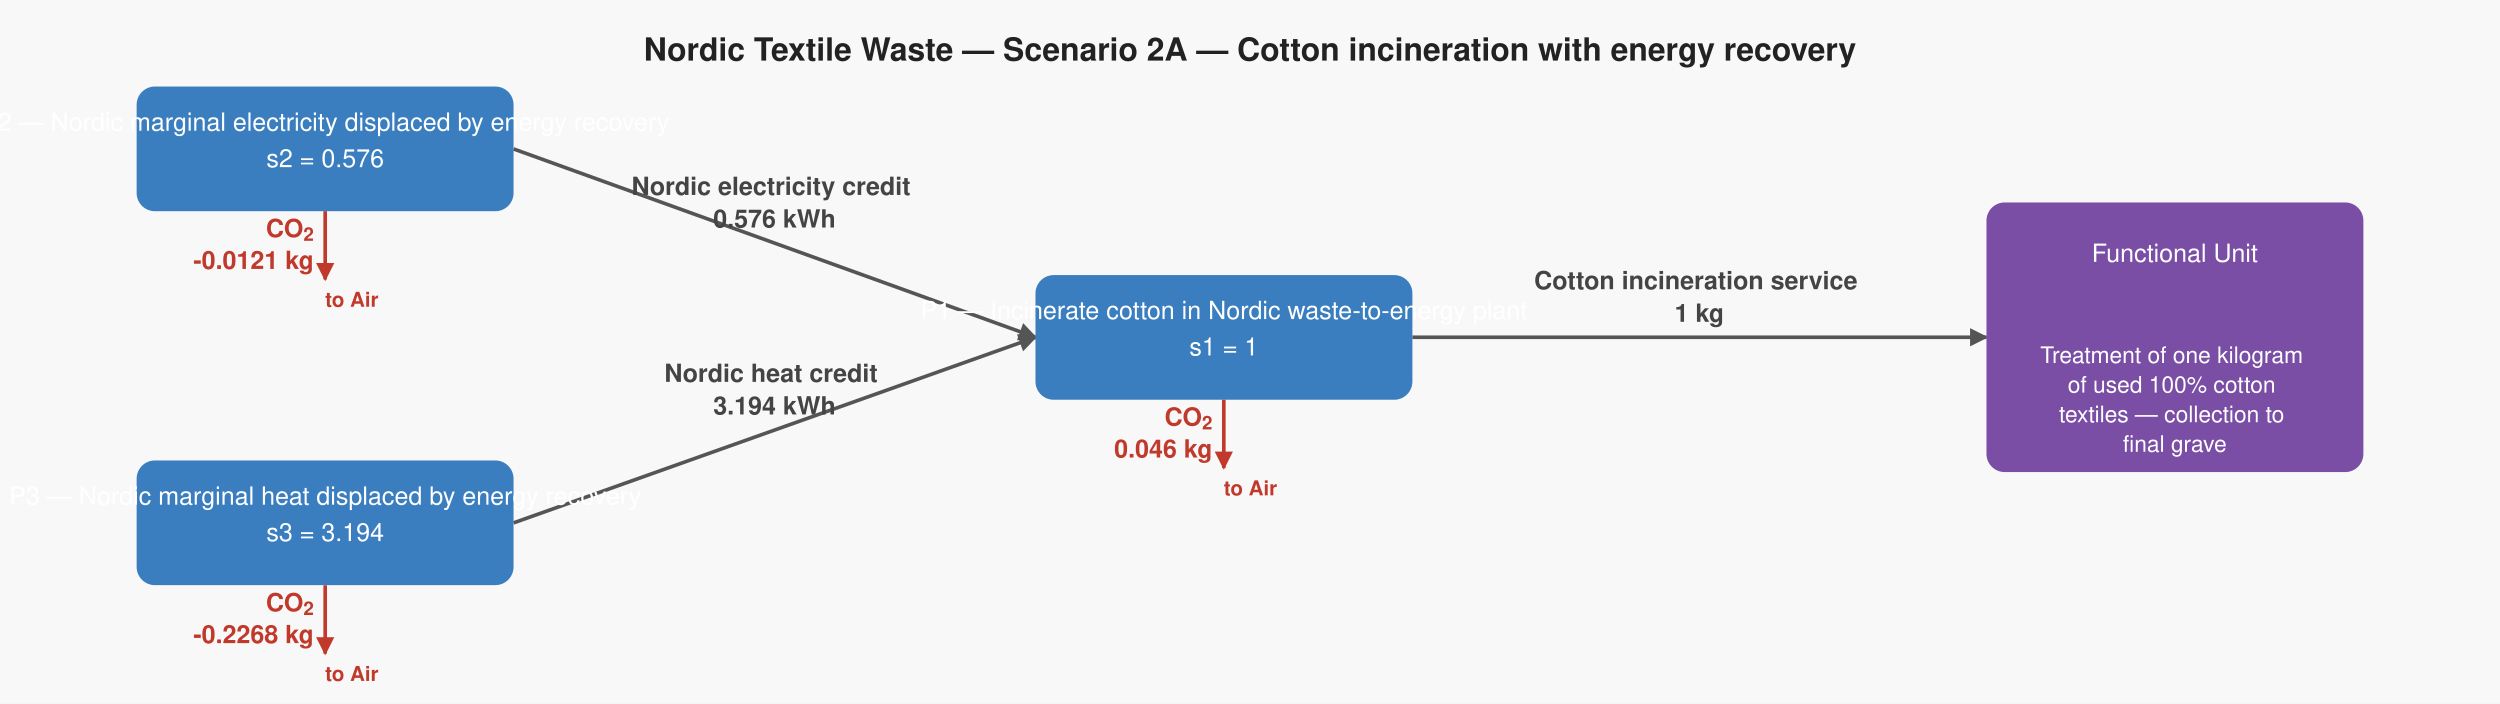
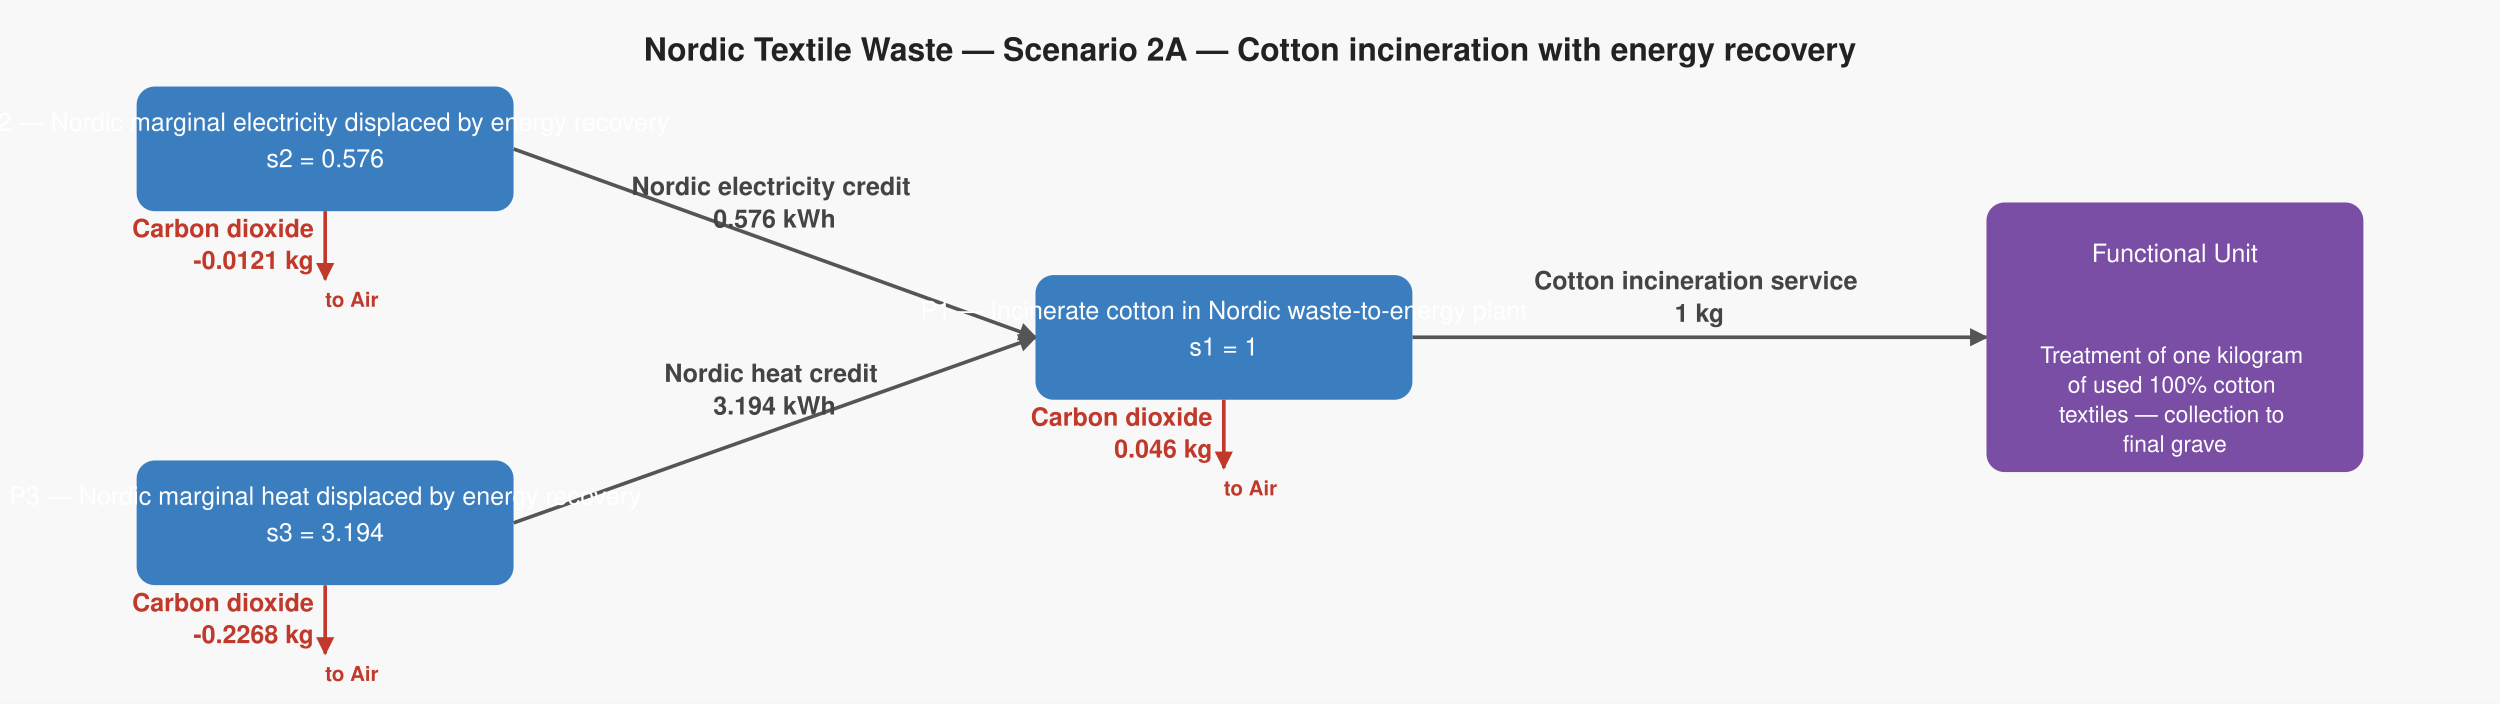
<svg xmlns="http://www.w3.org/2000/svg" width="1097.8" height="309.0" viewBox="0 -38.0 1097.8 309.0">
  <rect x="0" y="-38.0" width="1097.8" height="309.0" fill="#f8f8f8" />
  <defs>
    <marker id="arr" viewBox="0 0 10 10" refX="9" refY="5" markerWidth="5" markerHeight="5" orient="auto">
      <path d="M0,0 L10,5 L0,10 z" fill="#555555" />
    </marker>
    <marker id="arr-green" viewBox="0 0 10 10" refX="9" refY="5" markerWidth="5" markerHeight="5" orient="auto">
      <path d="M0,0 L10,5 L0,10 z" fill="#2d7a45" />
    </marker>
    <marker id="arr-red" viewBox="0 0 10 10" refX="9" refY="5" markerWidth="5" markerHeight="5" orient="auto">
      <path d="M0,0 L10,5 L0,10 z" fill="#c0392b" />
    </marker>
  </defs>
  <text x="548.9" y="-11.4" text-anchor="middle" dominant-baseline="auto" font-family="Helvetica,Arial,sans-serif" font-size="14" font-weight="bold" fill="#222">Nordic Textile Waste — Scenario 2A — Cotton incineration with energy recovery</text>
  <line x1="537.4" y1="137.5" x2="537.4" y2="167.5" stroke="#c0392b" stroke-width="1.6" marker-end="url(#arr-red)" />
-   <text x="532.4" y="148.9" text-anchor="end" dominant-baseline="auto" font-family="Helvetica,Arial,sans-serif" font-size="11" font-weight="bold" fill="#c0392b">CO<tspan baseline-shift="sub" font-size="0.75em">2</tspan>
-   </text>
+   <text x="532.4" y="148.9" text-anchor="end" dominant-baseline="auto" font-family="Helvetica,Arial,sans-serif" font-size="11" font-weight="bold" fill="#c0392b">Carbon dioxide</text>
  <text x="532.4" y="162.9" text-anchor="end" dominant-baseline="auto" font-family="Helvetica,Arial,sans-serif" font-size="11" font-weight="bold" fill="#c0392b">0.046 kg</text>
  <text x="537.4" y="179.5" text-anchor="start" dominant-baseline="auto" font-family="Helvetica,Arial,sans-serif" font-size="9" font-weight="bold" fill="#c0392b">to Air</text>
  <line x1="142.8" y1="54.7" x2="142.8" y2="84.7" stroke="#c0392b" stroke-width="1.6" marker-end="url(#arr-red)" />
-   <text x="137.8" y="66.1" text-anchor="end" dominant-baseline="auto" font-family="Helvetica,Arial,sans-serif" font-size="11" font-weight="bold" fill="#c0392b">CO<tspan baseline-shift="sub" font-size="0.75em">2</tspan>
-   </text>
+   <text x="137.8" y="66.1" text-anchor="end" dominant-baseline="auto" font-family="Helvetica,Arial,sans-serif" font-size="11" font-weight="bold" fill="#c0392b">Carbon dioxide</text>
  <text x="137.8" y="80.1" text-anchor="end" dominant-baseline="auto" font-family="Helvetica,Arial,sans-serif" font-size="11" font-weight="bold" fill="#c0392b">-0.0121 kg</text>
  <text x="142.8" y="96.7" text-anchor="start" dominant-baseline="auto" font-family="Helvetica,Arial,sans-serif" font-size="9" font-weight="bold" fill="#c0392b">to Air</text>
  <line x1="142.8" y1="219.0" x2="142.8" y2="249.0" stroke="#c0392b" stroke-width="1.6" marker-end="url(#arr-red)" />
-   <text x="137.8" y="230.4" text-anchor="end" dominant-baseline="auto" font-family="Helvetica,Arial,sans-serif" font-size="11" font-weight="bold" fill="#c0392b">CO<tspan baseline-shift="sub" font-size="0.75em">2</tspan>
-   </text>
+   <text x="137.8" y="230.4" text-anchor="end" dominant-baseline="auto" font-family="Helvetica,Arial,sans-serif" font-size="11" font-weight="bold" fill="#c0392b">Carbon dioxide</text>
  <text x="137.8" y="244.4" text-anchor="end" dominant-baseline="auto" font-family="Helvetica,Arial,sans-serif" font-size="11" font-weight="bold" fill="#c0392b">-0.2268 kg</text>
  <text x="142.8" y="261.0" text-anchor="start" dominant-baseline="auto" font-family="Helvetica,Arial,sans-serif" font-size="9" font-weight="bold" fill="#c0392b">to Air</text>
  <line x1="620.2" y1="110.1" x2="872.3" y2="110.1" stroke="#555555" stroke-width="1.6" marker-end="url(#arr)" />
  <text text-anchor="middle" font-family="Helvetica,Arial,sans-serif" font-size="11" font-weight="bold" fill="#444">
    <tspan x="746.2" y="89.0" dominant-baseline="auto">Cotton incineration service</tspan>
    <tspan x="746.2" y="103.3" dominant-baseline="auto">1 kg</tspan>
  </text>
  <line x1="225.5" y1="27.4" x2="454.7" y2="110.1" stroke="#555555" stroke-width="1.6" marker-end="url(#arr)" />
  <text text-anchor="middle" font-family="Helvetica,Arial,sans-serif" font-size="11" font-weight="bold" fill="#444">
    <tspan x="340.1" y="47.6" dominant-baseline="auto">Nordic electricity credit</tspan>
    <tspan x="340.1" y="61.9" dominant-baseline="auto">0.576 kWh</tspan>
  </text>
  <line x1="225.5" y1="191.6" x2="454.7" y2="110.1" stroke="#555555" stroke-width="1.6" marker-end="url(#arr)" />
  <text text-anchor="middle" font-family="Helvetica,Arial,sans-serif" font-size="11" font-weight="bold" fill="#444">
    <tspan x="340.1" y="129.7" dominant-baseline="auto">Nordic heat credit</tspan>
    <tspan x="340.1" y="144.0" dominant-baseline="auto">3.194 kWh</tspan>
  </text>
  <rect x="454.7" y="82.8" width="165.513" height="54.745" rx="8" fill="#3a7ebf" />
  <text x="537.4" y="102.1" text-anchor="middle" dominant-baseline="auto" font-family="Helvetica,Arial,sans-serif" font-size="11" font-weight="normal" fill="white">P1 — Incinerate cotton in Nordic waste-to-energy plant</text>
  <text x="537.4" y="118.1" text-anchor="middle" dominant-baseline="auto" font-family="Helvetica,Arial,sans-serif" font-size="11" font-weight="normal" fill="white">s1 = 1</text>
  <rect x="60.0" y="-0.0" width="165.513" height="54.745" rx="8" fill="#3a7ebf" />
  <text x="142.8" y="19.4" text-anchor="middle" dominant-baseline="auto" font-family="Helvetica,Arial,sans-serif" font-size="11" font-weight="normal" fill="white">P2 — Nordic marginal electricity displaced by energy recovery</text>
  <text x="142.8" y="35.4" text-anchor="middle" dominant-baseline="auto" font-family="Helvetica,Arial,sans-serif" font-size="11" font-weight="normal" fill="white">s2 = 0.576</text>
  <rect x="60.0" y="164.2" width="165.513" height="54.745" rx="8" fill="#3a7ebf" />
  <text x="142.8" y="183.6" text-anchor="middle" dominant-baseline="auto" font-family="Helvetica,Arial,sans-serif" font-size="11" font-weight="normal" fill="white">P3 — Nordic marginal heat displaced by energy recovery</text>
  <text x="142.8" y="199.6" text-anchor="middle" dominant-baseline="auto" font-family="Helvetica,Arial,sans-serif" font-size="11" font-weight="normal" fill="white">s3 = 3.194</text>
  <rect x="872.3" y="50.9" width="165.513" height="118.406" rx="8" fill="#7b4ea6" />
  <text x="955.0" y="77.0" text-anchor="middle" dominant-baseline="auto" font-family="Helvetica,Arial,sans-serif" font-size="11" font-weight="normal" fill="white">Functional Unit</text>
  <text text-anchor="middle" font-family="Helvetica,Arial,sans-serif" font-size="10" font-weight="normal" fill="white">
    <tspan x="955.0" y="121.4" dominant-baseline="auto">Treatment of one kilogram</tspan>
    <tspan x="955.0" y="134.4" dominant-baseline="auto">of used 100% cotton</tspan>
    <tspan x="955.0" y="147.4" dominant-baseline="auto">textiles — collection to</tspan>
    <tspan x="955.0" y="160.4" dominant-baseline="auto">final grave</tspan>
  </text>
</svg>
